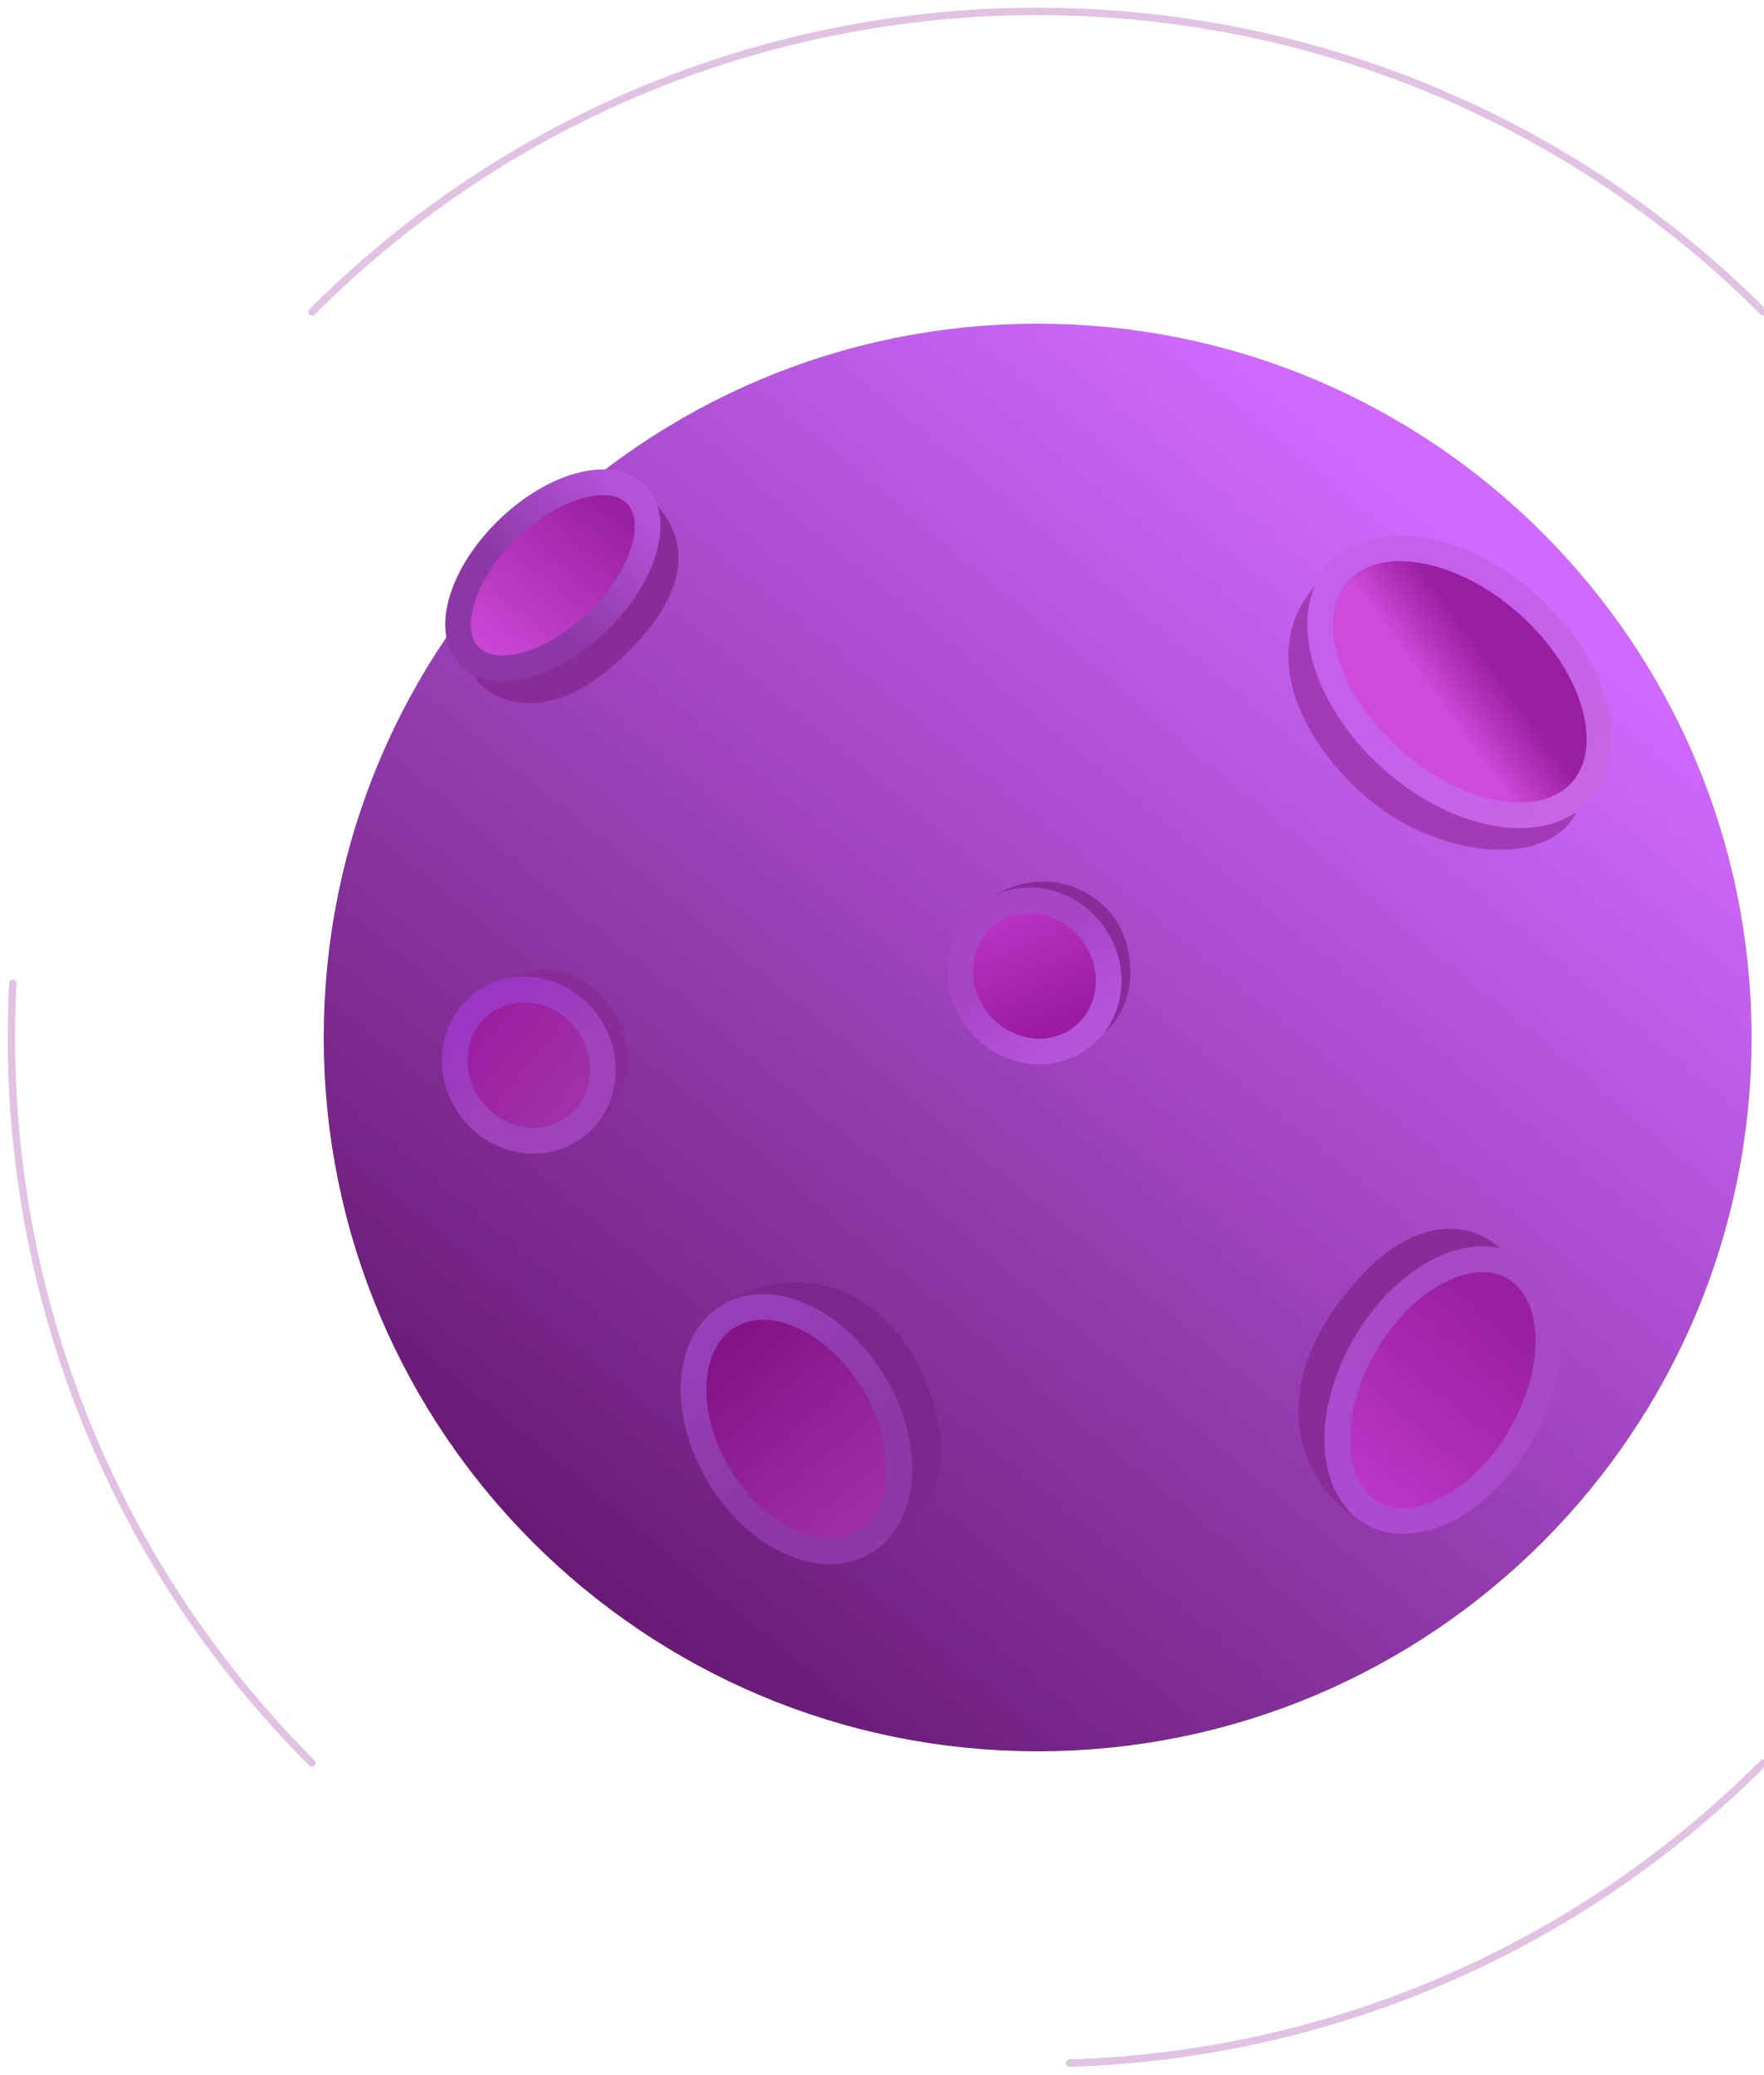
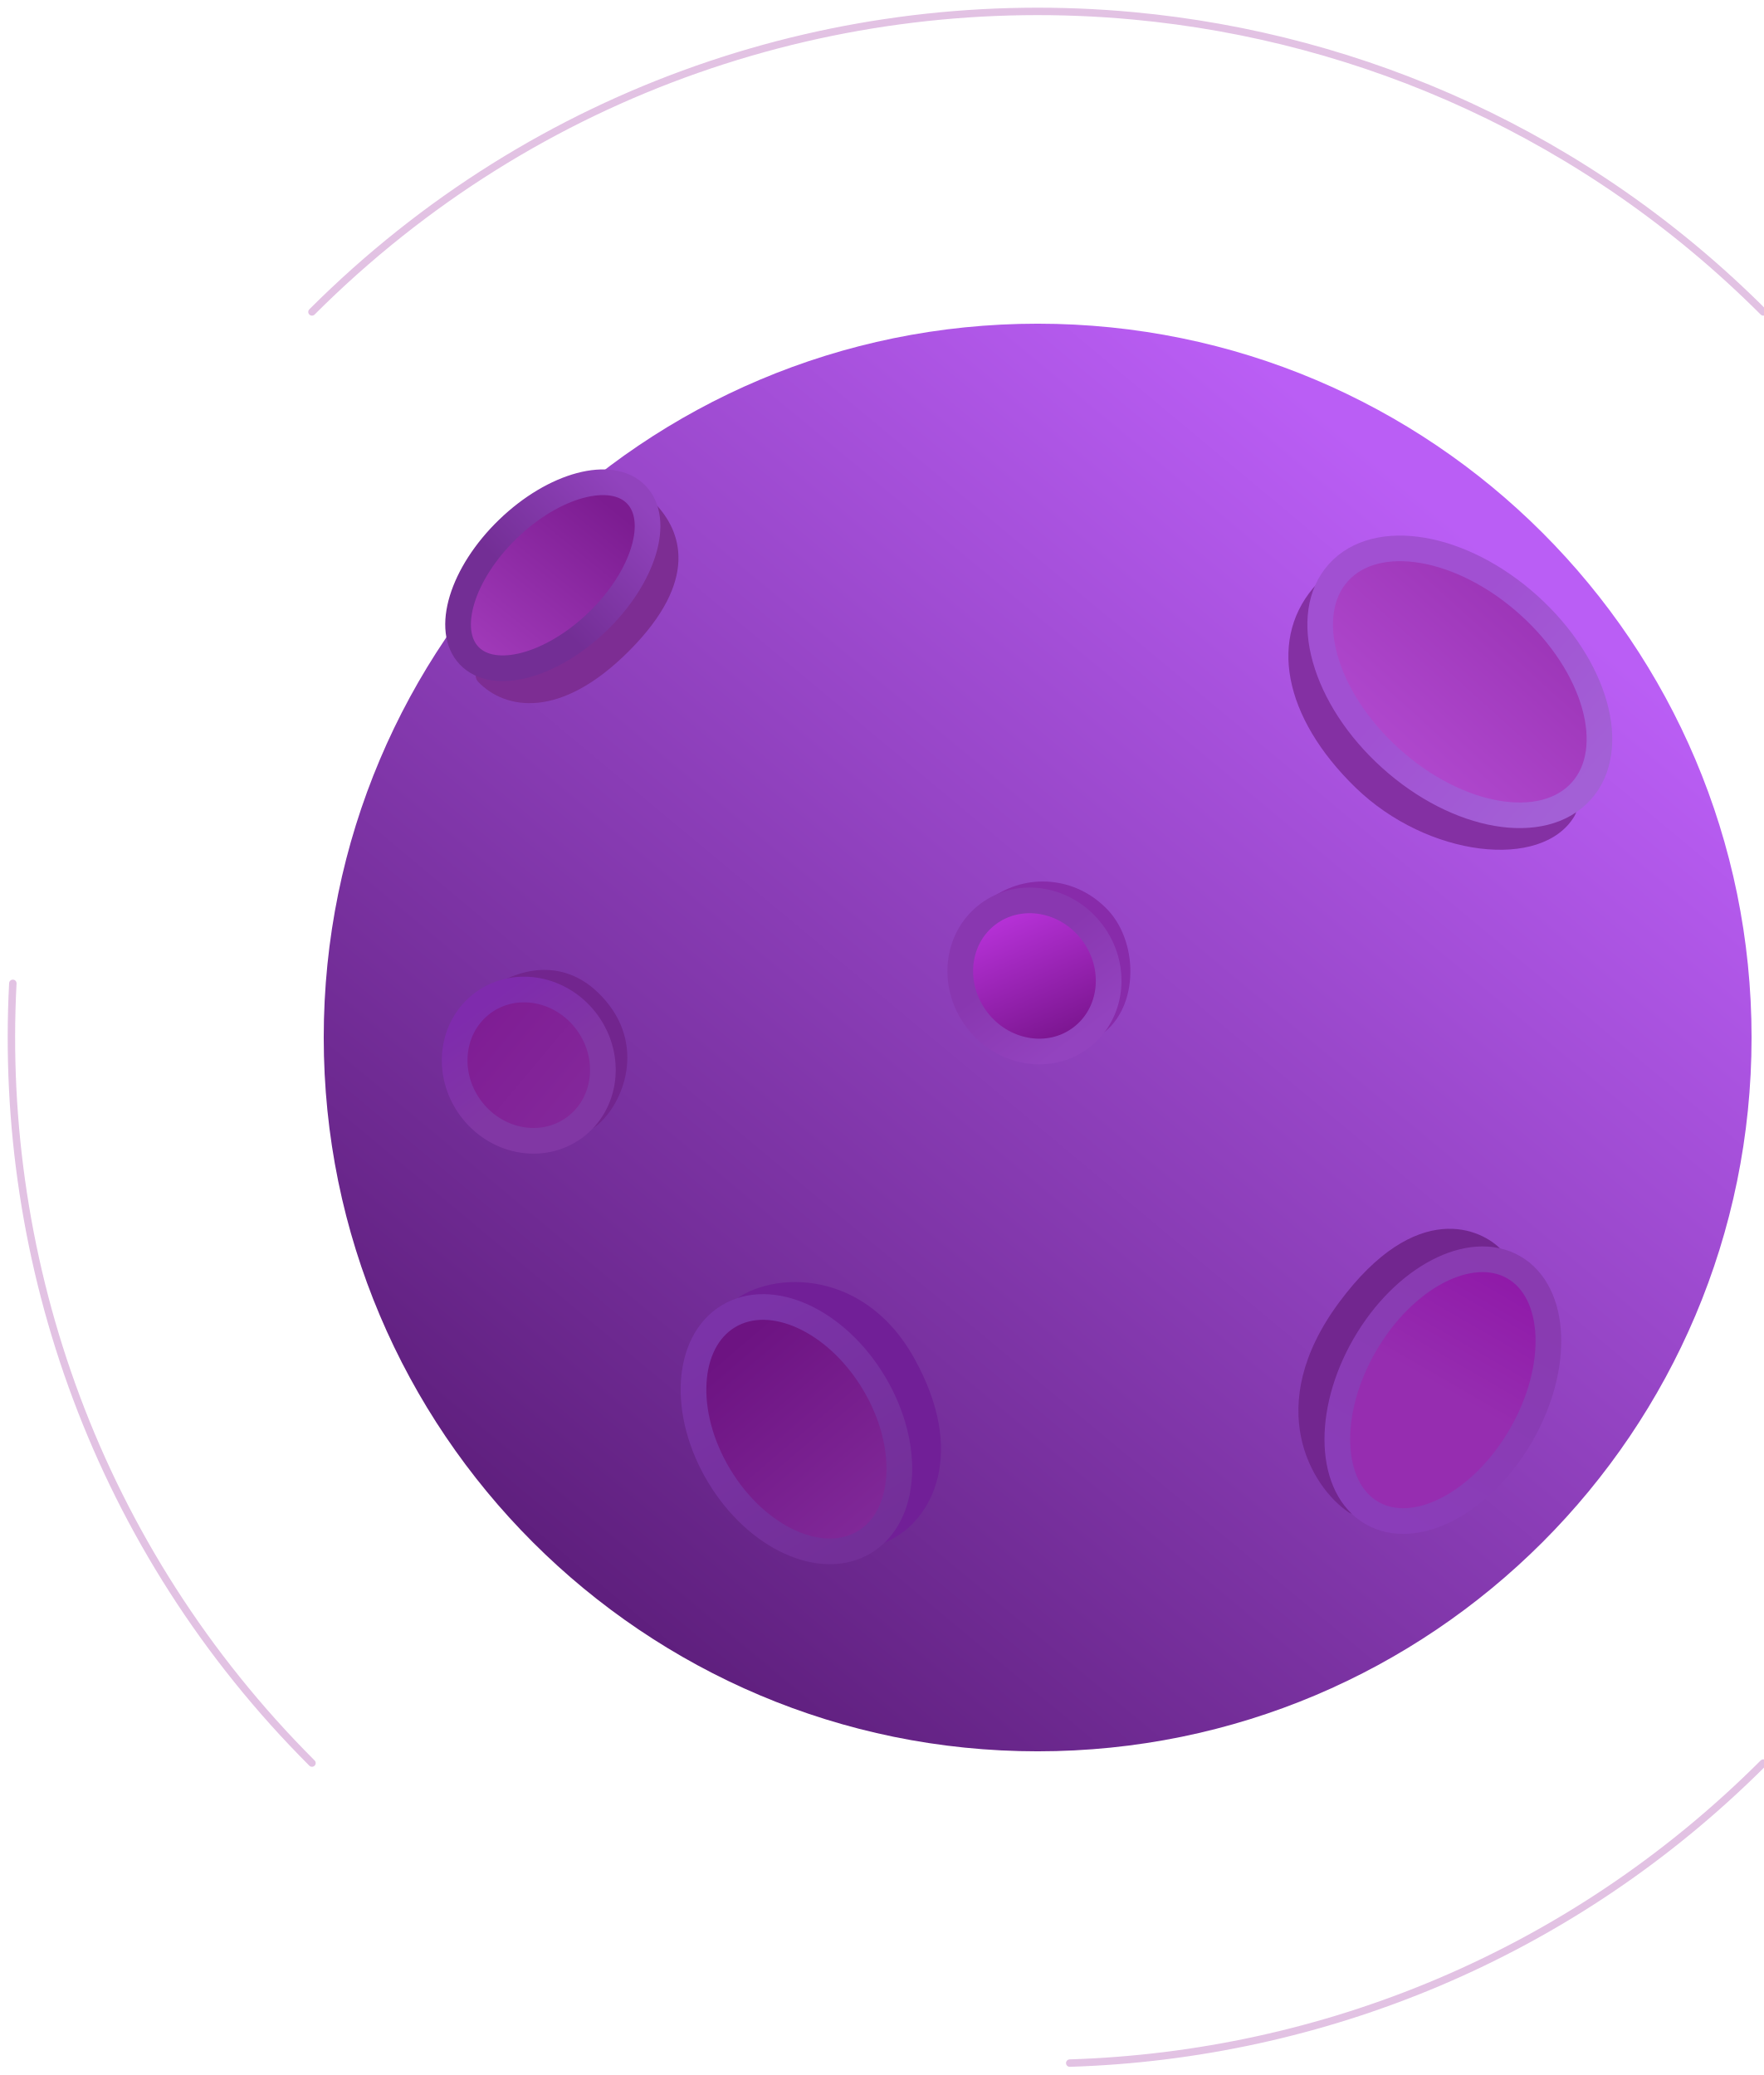
<svg xmlns="http://www.w3.org/2000/svg" width="119" height="140" viewBox="0 0 119 140">
  <defs>
    <linearGradient id="a" x1="22.962%" x2="88.227%" y1="100%" y2="21.672%">
-       <stop offset="0%" stop-color="#61156C" />
-       <stop offset="100%" stop-color="#D069FF" />
+       <stop offset="0%" stop-color="#591B76" />
+       <stop offset="100%" stop-color="#BA5EF5" />
    </linearGradient>
-     <linearGradient id="c" x1="50%" x2="40.088%" y1="32%" y2="61.102%">
-       <stop offset="0%" stop-color="#9A1FA0" />
-       <stop offset="100%" stop-color="#CE4ADA" />
+     <linearGradient id="c" x1="50%" x2="50%" y1="0%" y2="100%">
+       <stop offset="0%" stop-color="#9C35B7" />
+       <stop offset="100%" stop-color="#B048CE" />
    </linearGradient>
    <linearGradient id="b" x1="36.987%" x2="98.861%" y1="50%" y2="50%">
-       <stop offset="0%" stop-color="#C55FEC" />
-       <stop offset="100%" stop-color="#C765E4" />
+       <stop offset="0%" stop-color="#A150D2" />
+       <stop offset="100%" stop-color="#A360D6" />
    </linearGradient>
-     <linearGradient id="e" x1="16.439%" y1="40.525%" y2="50%">
-       <stop offset="0%" stop-color="#9A1FA0" />
-       <stop offset="100%" stop-color="#BC37C8" />
+     <linearGradient id="e" x1="0%" x2="50%" y1="37.364%" y2="37.364%">
+       <stop offset="0%" stop-color="#8F18A8" />
+       <stop offset="100%" stop-color="#962DB0" />
    </linearGradient>
-     <linearGradient id="d" x1="36.987%" x2="99.142%" y1="50%" y2="50%">
-       <stop offset="0%" stop-color="#A949C6" />
-       <stop offset="100%" stop-color="#AC4AD2" />
+     <linearGradient id="d" x1="0%" x2="99.142%" y1="50%" y2="50%">
+       <stop offset="0%" stop-color="#893BB0" />
+       <stop offset="100%" stop-color="#8A3DB9" />
    </linearGradient>
    <linearGradient id="g" x1="88.982%" x2="0%" y1="29.368%" y2="50%">
-       <stop offset="0%" stop-color="#9A1FA0" />
-       <stop offset="100%" stop-color="#A231AC" />
+       <stop offset="0%" stop-color="#7F1D94" />
+       <stop offset="100%" stop-color="#84289B" />
    </linearGradient>
    <linearGradient id="f" x1="36.987%" x2="99.142%" y1="50%" y2="50%">
-       <stop offset="0%" stop-color="#9E43B9" />
-       <stop offset="100%" stop-color="#9C34C4" />
+       <stop offset="0%" stop-color="#8137A4" />
+       <stop offset="100%" stop-color="#7F2BAD" />
    </linearGradient>
    <linearGradient id="i" x1="88.982%" x2="0%" y1="29.368%" y2="50%">
-       <stop offset="0%" stop-color="#98189F" />
-       <stop offset="100%" stop-color="#B935C5" />
+       <stop offset="0%" stop-color="#7C1691" />
+       <stop offset="100%" stop-color="#BA33DC" />
    </linearGradient>
    <linearGradient id="h" x1="36.987%" x2="99.142%" y1="50%" y2="50%">
-       <stop offset="0%" stop-color="#A944C7" />
-       <stop offset="100%" stop-color="#B654DC" />
+       <stop offset="0%" stop-color="#8937B0" />
+       <stop offset="100%" stop-color="#9343BF" />
    </linearGradient>
    <linearGradient id="k" x1="88.982%" x2=".162%" y1="39.732%" y2="49.981%">
-       <stop offset="0%" stop-color="#841389" />
-       <stop offset="100%" stop-color="#A031AA" />
+       <stop offset="0%" stop-color="#6D1382" />
+       <stop offset="100%" stop-color="#812999" />
    </linearGradient>
-     <linearGradient id="j" x1="36.987%" x2="99.142%" y1="50%" y2="50%">
-       <stop offset="0%" stop-color="#8D38A6" />
-       <stop offset="99.369%" stop-color="#983EBB" />
+     <linearGradient id="j" x1="0%" x2="98.75%" y1="50%" y2="50%">
+       <stop offset="0%" stop-color="#732F98" />
+       <stop offset="100%" stop-color="#7B33A8" />
    </linearGradient>
    <linearGradient id="m" x1="88.982%" x2="0%" y1="43.935%" y2="50%">
-       <stop offset="0%" stop-color="#9A1FA0" />
-       <stop offset="100%" stop-color="#CE4ADA" />
+       <stop offset="0%" stop-color="#7C1C91" />
+       <stop offset="100%" stop-color="#A23BBB" />
    </linearGradient>
    <linearGradient id="l" x1="36.987%" x2="99.142%" y1="50%" y2="50%">
-       <stop offset="0%" stop-color="#8D38A6" />
-       <stop offset="100%" stop-color="#B654DC" />
+       <stop offset="0%" stop-color="#732E95" />
+       <stop offset="100%" stop-color="#9143BD" />
    </linearGradient>
  </defs>
  <g fill="none" fill-rule="evenodd" transform="translate(-28 -28)">
    <circle cx="98" cy="98" r="48.161" fill="url(#a)" />
    <path stroke="#A036A5" stroke-linecap="round" stroke-width=".501" d="M146.954 49.046c-11.87-11.869-26.977-18.528-42.48-19.975-19.808-1.85-40.26 4.809-55.428 19.975m-20.18 45.3c-.995 18.914 5.732 38.16 20.18 52.608m51.119 20.243c16.989-.528 33.821-7.276 46.789-20.243" opacity=".305" />
-     <path fill="#A43AB6" d="M119.44 81.133c4.864 4.728 12.59 5.597 14.77 1.936 2.181-3.66-13.913-19.338-17.32-15.733-3.407 3.606-2.313 9.07 2.55 13.797z" />
-     <path fill="#8A2B9A" d="M118.347 115.858c-5.211 7.022-1.885 12.461.62 14.17 2.507 1.71 11.658-16.244 10.335-17.682-1.323-1.437-5.743-3.51-10.955 3.512zM102.741 89.402c-2.131-2.265-5.482-2.549-7.92-.768-2.437 1.78 4.284 11.051 7.168 9.366 2.884-1.685 2.884-6.334.752-8.598z" />
-     <path fill="#7A288D" d="M89.665 119.626c-3.571-6.4-10.226-5.802-12.46-3.59-2.234 2.214-.436 5.512 2.245 9.998s5.6 7.332 8.539 5.909 5.247-5.918 1.676-12.317z" />
-     <path fill="#8A2B9A" d="M70.48 71.875c4.686-4.726 3.506-8.036 1.709-9.906-1.797-1.87-13.726 10.165-11.929 12.036 1.797 1.87 5.536 2.597 10.22-2.13z" />
+     <path fill="#8430A3" d="M119.44 81.133c4.864 4.728 12.59 5.597 14.77 1.936 2.181-3.66-13.913-19.338-17.32-15.733-3.407 3.606-2.313 9.07 2.55 13.797z" />
+     <path fill="#72268F" d="M118.347 115.858c-5.211 7.022-1.885 12.461.62 14.17 2.507 1.71 11.658-16.244 10.335-17.682-1.323-1.437-5.743-3.51-10.955 3.512z" />
+     <path fill="#882BAA" d="M102.741 89.402c-2.131-2.265-5.482-2.549-7.92-.768-2.437 1.78 4.284 11.051 7.168 9.366 2.884-1.685 2.884-6.334.752-8.598z" />
+     <path fill="#711F97" d="M89.665 119.626c-3.571-6.4-10.226-5.802-12.46-3.59-2.234 2.214-.436 5.512 2.245 9.998s5.6 7.332 8.539 5.909 5.247-5.918 1.676-12.317z" />
+     <path fill="#7D2D93" d="M70.48 71.875c4.686-4.726 3.506-8.036 1.709-9.906-1.797-1.87-13.726 10.165-11.929 12.036 1.797 1.87 5.536 2.597 10.22-2.13z" />
    <ellipse cx="126.479" cy="74.005" fill="url(#c)" stroke="url(#b)" stroke-width="1.727" rx="11.018" ry="6.956" transform="rotate(42 126.48 74.005)" />
    <ellipse cx="125.336" cy="121.794" fill="url(#e)" stroke="url(#d)" stroke-width="1.732" rx="9.57" ry="6.088" transform="rotate(120 125.336 121.794)" />
-     <path fill="#8A2B9A" d="M68.885 95.55c-2.743-3.268-6.16-2.089-7.953-.786-1.793 1.303 5.39 10.59 7.182 9.287 1.794-1.303 3.515-5.232.771-8.5z" />
+     <path fill="#72258E" d="M68.885 95.55c-2.743-3.268-6.16-2.089-7.953-.786-1.793 1.303 5.39 10.59 7.182 9.287 1.794-1.303 3.515-5.232.771-8.5z" />
    <ellipse cx="63.671" cy="99.866" fill="url(#g)" stroke="url(#f)" stroke-width="1.732" rx="5.218" ry="4.88" transform="rotate(-126 63.671 99.866)" />
    <ellipse cx="97.785" cy="93.846" fill="url(#i)" stroke="url(#h)" stroke-width="1.732" rx="5.218" ry="4.88" transform="scale(1 -1) rotate(-53 -90.442 0)" />
    <ellipse cx="81.727" cy="124.426" fill="url(#k)" stroke="url(#j)" stroke-width="1.732" rx="8.893" ry="6.088" transform="rotate(-121 81.727 124.426)" />
    <ellipse cx="65.293" cy="66.813" fill="url(#m)" stroke="url(#l)" stroke-width="1.732" rx="7.829" ry="4.348" transform="rotate(-44 65.293 66.813)" />
  </g>
</svg>
